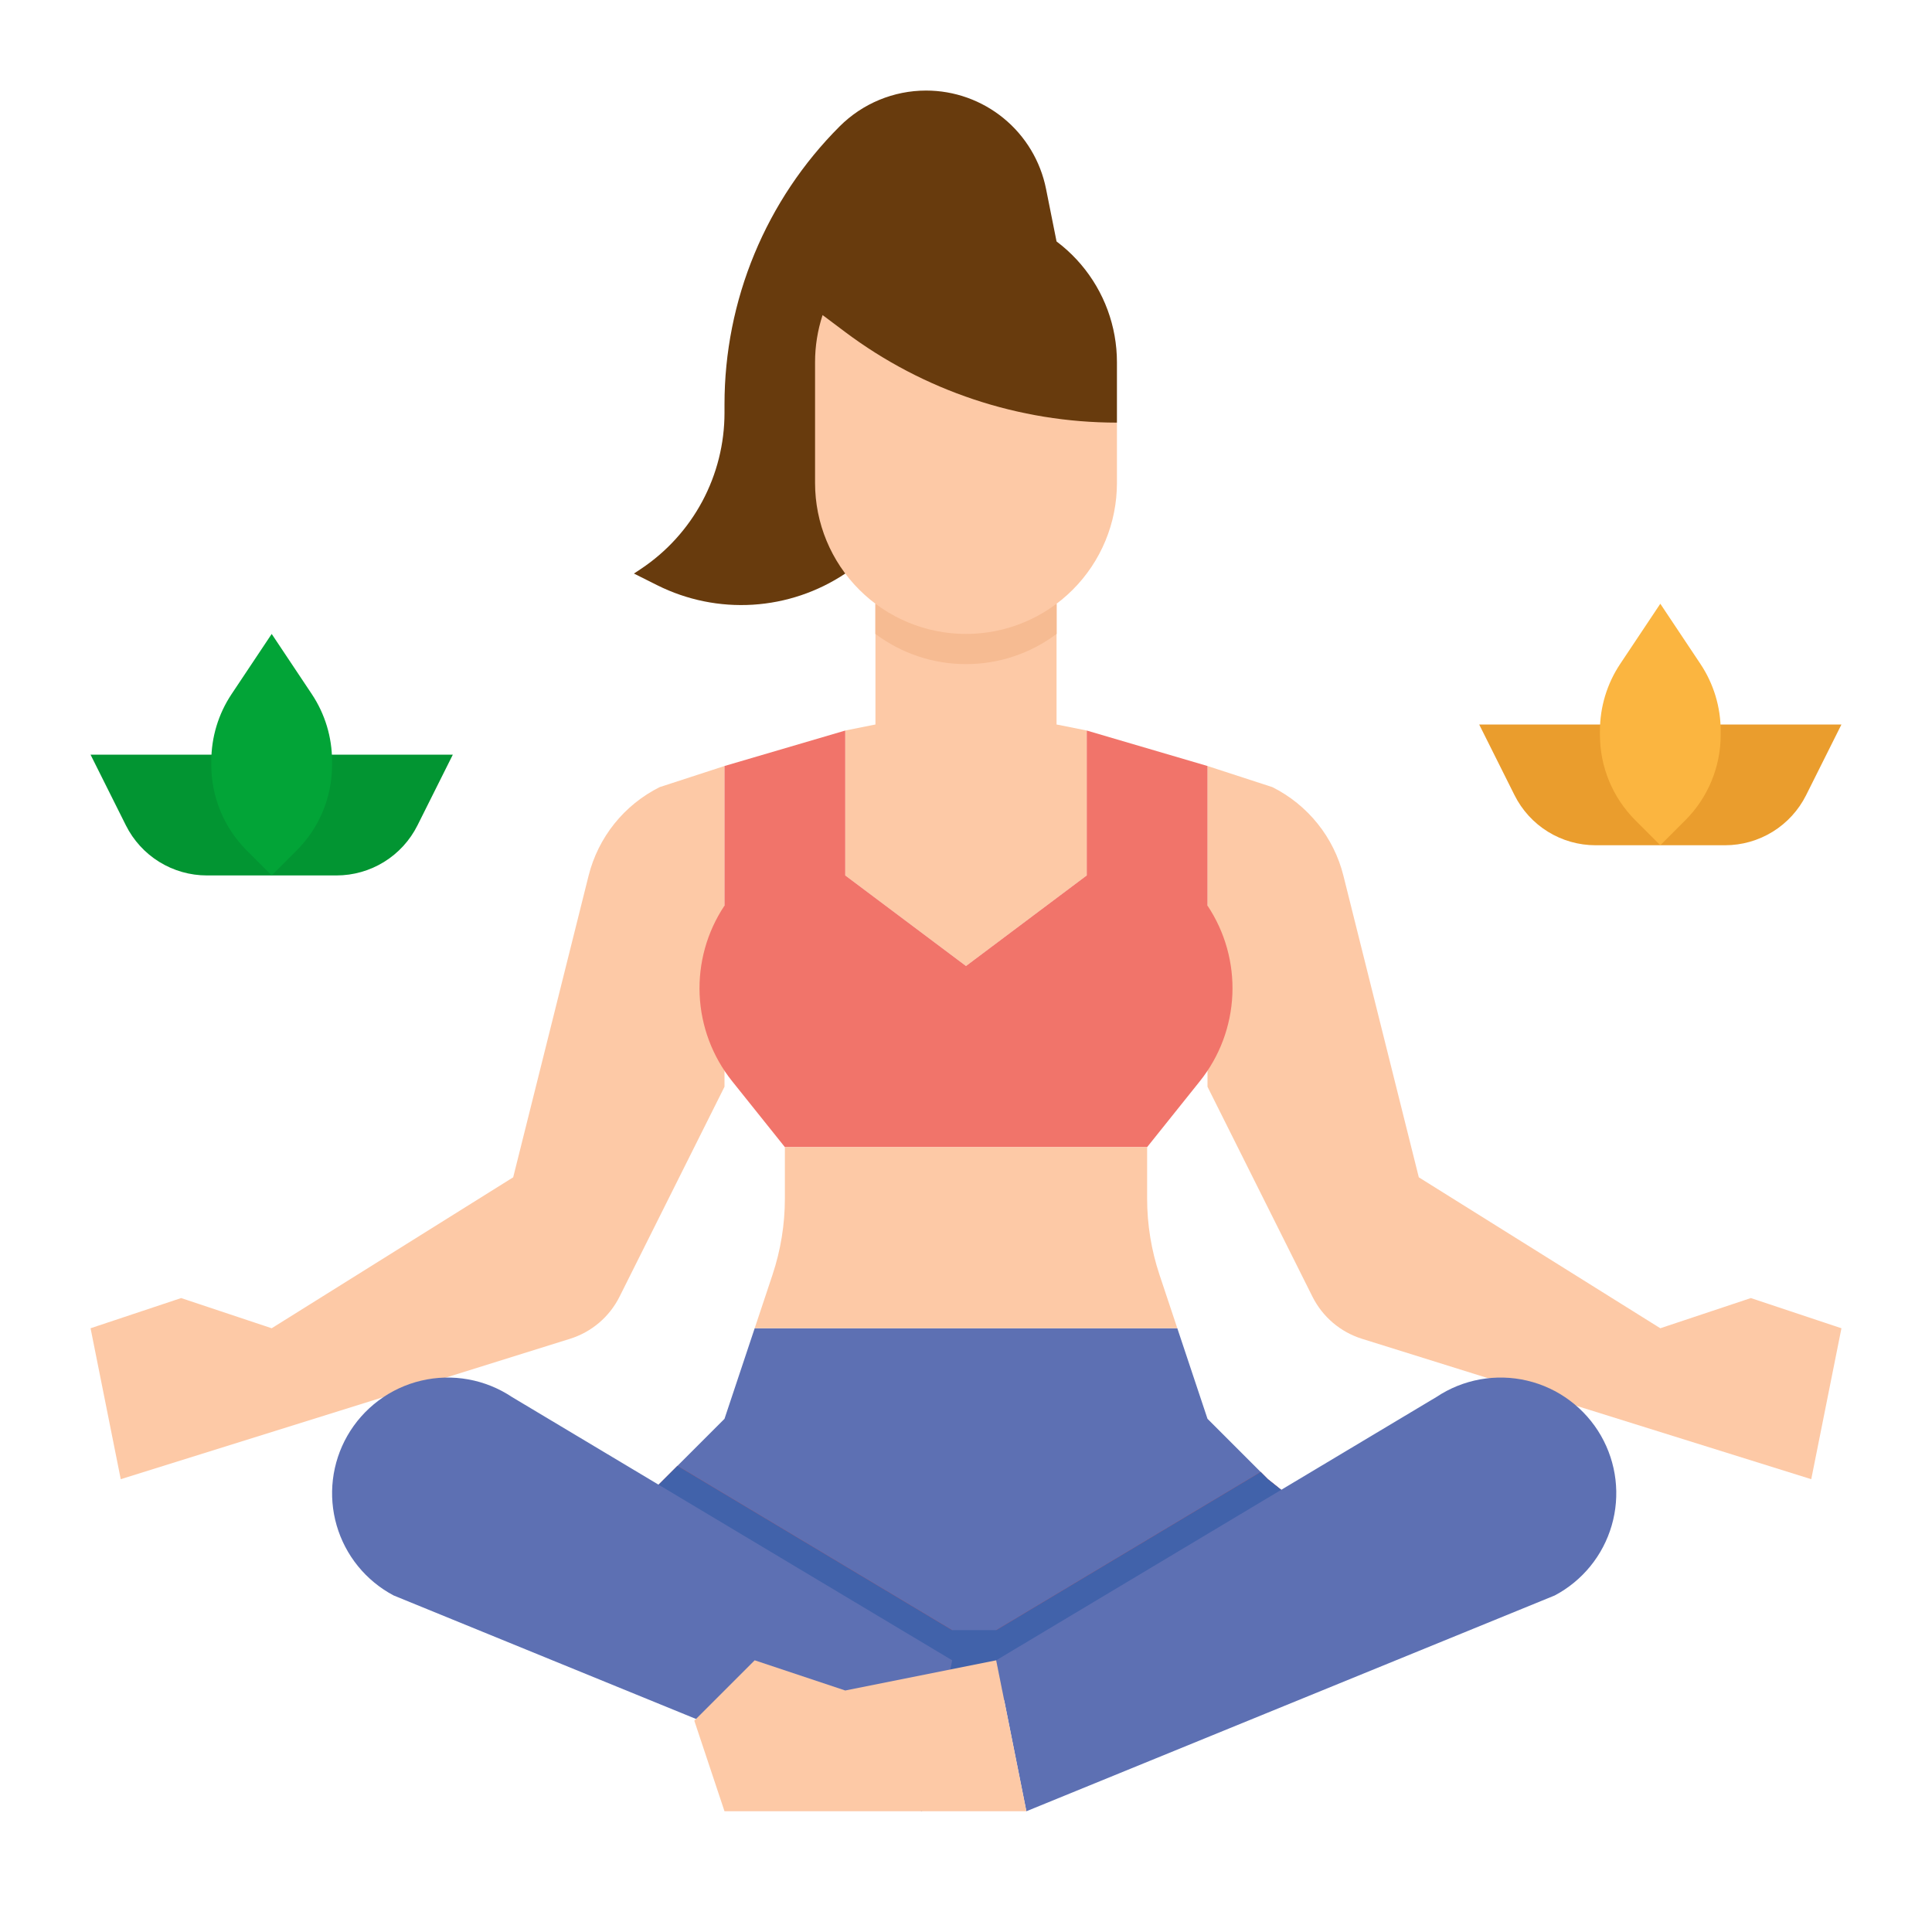
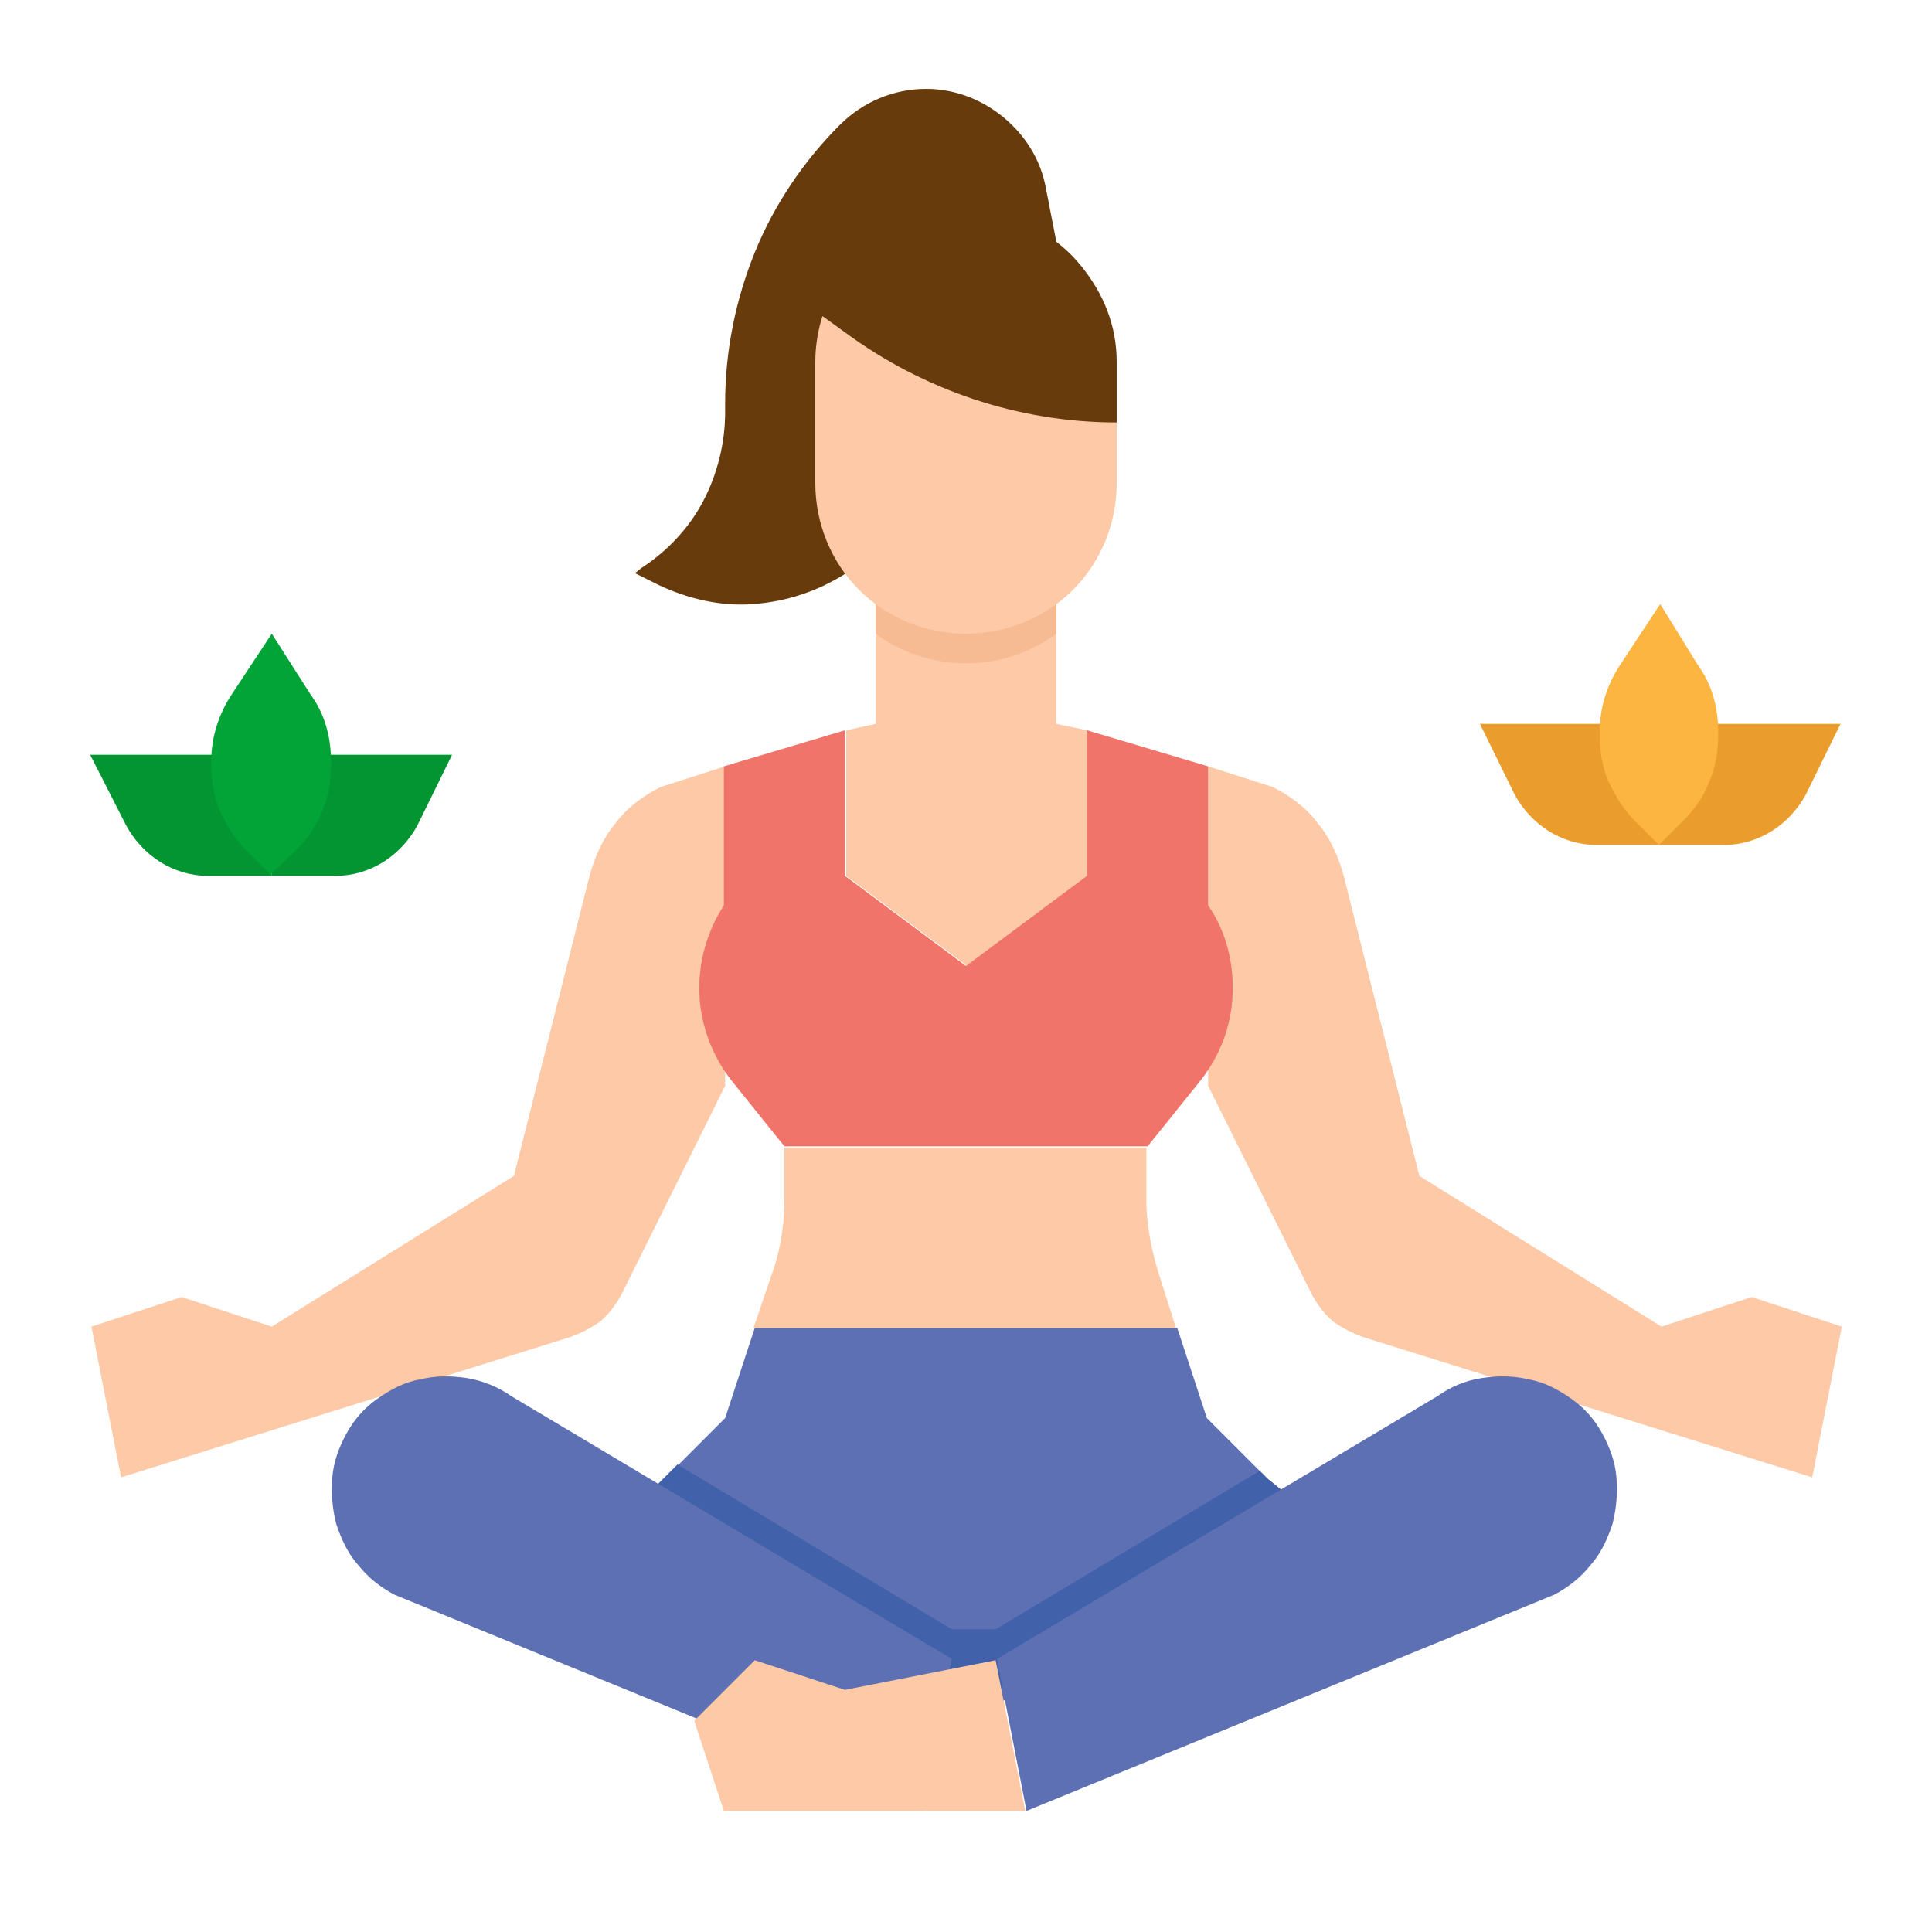
- <svg xmlns="http://www.w3.org/2000/svg" viewBox="0 0 150 150" fill="none">
-   <path d="M128.906 65.625H123.877C122.571 65.625 121.291 65.261 120.18 64.575C119.07 63.888 118.172 62.906 117.588 61.738L114.844 56.25H128.906V65.625Z" fill="#EA9D2D" />
-   <path d="M128.906 65.625H133.936C135.241 65.625 136.521 65.261 137.632 64.575C138.743 63.888 139.641 62.906 140.225 61.738L142.969 56.25H128.906V65.625Z" fill="#EA9D2D" />
-   <path d="M128.906 46.875L125.793 51.544C124.766 53.084 124.219 54.894 124.219 56.745V57.054C124.219 58.285 124.461 59.505 124.932 60.642C125.404 61.779 126.094 62.813 126.965 63.684L128.906 65.625L130.848 63.684C131.718 62.813 132.409 61.779 132.88 60.642C133.351 59.505 133.594 58.285 133.594 57.054V56.745C133.594 54.894 133.046 53.084 132.019 51.544L128.906 46.875Z" fill="#FBB540" />
-   <path d="M51.562 114.844L56.25 110.156L58.594 103.125H91.406L93.75 110.156L98.438 114.844L103.125 118.594L75 133.594L46.875 119.531L51.562 114.844Z" fill="#5D70B3" />
-   <path d="M73.928 126.563L72.747 132.466L46.875 119.531L51.562 114.844L52.6 113.807L73.928 126.563Z" fill="#CF5252" />
-   <path d="M103.125 118.594L78.39 131.786L77.344 126.563L97.878 114.284L98.438 114.844L103.125 118.594Z" fill="#CF5252" />
-   <path d="M56.25 59.473L51.214 61.113C49.853 61.794 48.656 62.76 47.703 63.947C46.752 65.134 46.068 66.513 45.698 67.989L39.844 91.406L21.094 103.125L14.062 100.781L7.031 103.125L9.375 114.844L44.258 103.943C45.086 103.684 45.853 103.261 46.513 102.7C47.173 102.138 47.713 101.449 48.101 100.673L56.25 84.375V59.473Z" fill="#FDC9A6" />
-   <path d="M93.75 59.473L98.786 61.112C100.147 61.792 101.344 62.759 102.297 63.946C103.249 65.132 103.933 66.511 104.302 67.987L110.156 91.406L128.906 103.125L135.938 100.781L142.969 103.125L140.625 114.844L105.742 103.943C104.914 103.684 104.147 103.261 103.487 102.7C102.827 102.138 102.287 101.449 101.899 100.673L93.75 84.375V59.473Z" fill="#FDC9A6" />
-   <path d="M82.031 18.75L81.214 14.665C80.784 12.512 79.621 10.575 77.923 9.184C76.225 7.792 74.098 7.031 71.902 7.031C69.384 7.031 66.969 8.032 65.188 9.813C62.354 12.646 60.106 16.01 58.573 19.712C57.039 23.414 56.25 27.382 56.25 31.389V32.051C56.25 34.448 55.658 36.808 54.527 38.922C53.396 41.035 51.76 42.837 49.766 44.167L49.219 44.531L51.035 45.44C53.331 46.588 55.89 47.108 58.452 46.949C61.014 46.789 63.489 45.955 65.625 44.531L82.031 18.75Z" fill="#683B0D" />
-   <path d="M84.375 56.719L82.031 56.25V46.875H67.969V56.25L65.625 56.719V67.969L75 75L84.375 67.969V56.719Z" fill="#FDC9A6" />
-   <path d="M82.031 46.875V49.219C80.003 50.74 77.536 51.562 75 51.562C72.464 51.562 69.997 50.74 67.969 49.219V46.875H82.031Z" fill="#FDC9A6" />
-   <path d="M84.375 56.719L93.75 59.473V70.312C95.111 72.353 95.786 74.774 95.68 77.224C95.574 79.674 94.691 82.027 93.159 83.943L89.062 89.062H60.938L56.842 83.943C55.309 82.027 54.426 79.674 54.32 77.224C54.214 74.774 54.89 72.353 56.25 70.312V59.473L65.625 56.719V67.969L75 75L84.375 67.969V56.719Z" fill="#F1746A" />
-   <path d="M60.938 89.062V93.051C60.938 95.066 60.613 97.068 59.975 98.98L58.594 103.125H91.406L90.025 98.98C89.387 97.068 89.062 95.066 89.062 93.051V89.062H60.938Z" fill="#FDC9A6" />
-   <path d="M103.125 118.594L98.438 114.844L97.878 114.284L77.344 126.563H73.928L52.6 113.807L51.562 114.844L46.875 119.531L72.747 131.25H78.39L103.125 118.594Z" fill="#4162AA" />
-   <path d="M82.031 46.875V49.219C80.003 50.74 77.536 51.562 75 51.562C72.464 51.562 69.997 50.74 67.969 49.219V46.875H82.031Z" fill="#F6BB92" />
-   <path d="M21.094 67.969H16.064C14.759 67.969 13.479 67.605 12.368 66.919C11.257 66.232 10.359 65.25 9.775 64.082L7.031 58.594H21.094V67.969Z" fill="#029532" />
-   <path d="M21.094 67.969H26.123C27.429 67.969 28.709 67.605 29.82 66.919C30.93 66.232 31.828 65.25 32.412 64.082L35.156 58.594H21.094V67.969Z" fill="#029532" />
-   <path d="M79.688 140.625L120.709 123.871C121.773 123.308 122.713 122.536 123.473 121.603C124.233 120.669 124.797 119.592 125.132 118.436C125.468 117.28 125.567 116.068 125.425 114.873C125.283 113.678 124.902 112.523 124.305 111.478C123.694 110.409 122.869 109.477 121.883 108.74C120.897 108.002 119.769 107.476 118.571 107.193C117.372 106.91 116.129 106.877 114.917 107.095C113.705 107.313 112.551 107.778 111.526 108.461L77.344 128.906L79.688 140.625Z" fill="#5D70B3" />
-   <path d="M71.583 140.625L30.562 123.871C29.498 123.308 28.558 122.536 27.798 121.603C27.038 120.669 26.474 119.592 26.139 118.436C25.803 117.28 25.704 116.068 25.846 114.873C25.988 113.678 26.369 112.523 26.966 111.478C27.577 110.409 28.401 109.477 29.388 108.74C30.374 108.002 31.502 107.476 32.7 107.193C33.898 106.91 35.142 106.877 36.354 107.095C37.566 107.313 38.72 107.778 39.745 108.461L73.927 128.906L71.583 140.625Z" fill="#5D70B3" />
-   <path d="M77.344 128.906L65.625 131.25L58.594 128.906L53.906 133.594L56.25 140.625H79.688L77.344 128.906Z" fill="#FDC9A6" />
-   <path d="M86.719 32.812V37.5C86.719 40.608 85.484 43.589 83.286 45.786C81.089 47.984 78.108 49.219 75 49.219C71.892 49.219 68.911 47.984 66.714 45.786C64.516 43.589 63.281 40.608 63.281 37.5V28.125C63.28 26.881 63.477 25.645 63.865 24.463L86.719 32.812Z" fill="#FDC9A6" />
-   <path d="M86.719 28.125V32.812C79.112 32.812 71.71 30.345 65.625 25.781L63.867 24.463C64.737 21.815 66.523 19.564 68.903 18.114C71.283 16.664 74.102 16.11 76.854 16.551C79.606 16.992 82.111 18.399 83.919 20.521C85.727 22.642 86.719 25.338 86.719 28.125Z" fill="#683B0D" />
-   <path d="M21.094 49.219L17.981 53.888C16.954 55.428 16.406 57.238 16.406 59.089V59.398C16.406 60.629 16.649 61.848 17.12 62.986C17.591 64.123 18.282 65.157 19.152 66.027L21.094 67.969L23.035 66.027C23.906 65.157 24.596 64.123 25.068 62.986C25.539 61.848 25.781 60.629 25.781 59.398V59.089C25.781 57.238 25.233 55.428 24.207 53.888L21.094 49.219Z" fill="#02A437" />
+ <svg xmlns="http://www.w3.org/2000/svg" class="meditation" viewBox="0 0 150 150" style="enable-background:new 0 0 150 150;" xml:space="preserve">
+   <style type="text/css">
+ 	.st0{fill:#5D70B3;}
+ 	.st1{fill:#CF5252;}
+ 	.st2{fill:#FDC9A6;}
+ 	.st3{fill:#683B0D;}
+ 	.st4{fill:#F1746A;}
+ 	.st5{fill:#4162AA;}
+ 	.st6{fill:#F6BB92;}
+ 	.st7{fill:#EA9D2D;}
+ 	.st8{fill:#FBB540;}
+ 	.st9{fill:#029532;}
+ 	.st10{fill:#02A437;}
+ </style>
+   <g class="character">
+     <path fill="#5D70B3" d="M51.6,114.8l4.7-4.7l2.3-7h32.8l2.3,7l4.7,4.7l4.7,3.8l-28.1,15l-28.1-14.1L51.6,114.8z" />
+     <path fill="#CF5252" d="M73.9,126.6l-1.2,5.9l-25.9-12.9l4.7-4.7l1-1L73.9,126.6z" />
+     <path fill="#CF5252" d="M103.1,118.6l-24.7,13.2l-1-5.2l20.5-12.3l0.6,0.6L103.1,118.6z" />
+     <path fill="#FDC9A6" d="M56.3,59.5l-5,1.6c-1.4,0.7-2.6,1.6-3.5,2.8c-1,1.2-1.6,2.6-2,4l-5.9,23.4l-18.8,11.7l-7-2.3l-7,2.3l2.3,11.7       l34.9-10.9c0.8-0.3,1.6-0.7,2.3-1.2c0.7-0.6,1.2-1.3,1.6-2l8.1-16.3V59.5z" />
+     <path fill="#FDC9A6" d="M93.8,59.5l5,1.6c1.4,0.7,2.6,1.6,3.5,2.8c1,1.2,1.6,2.6,2,4l5.9,23.4l18.8,11.7l7-2.3l7,2.3l-2.3,11.7       l-34.9-10.9c-0.8-0.3-1.6-0.7-2.3-1.2c-0.7-0.6-1.2-1.3-1.6-2l-8.1-16.3V59.5z" />
+     <path fill="#683B0D" d="M82,18.7l-0.8-4.1c-0.4-2.2-1.6-4.1-3.3-5.5c-1.7-1.4-3.8-2.2-6-2.2c-2.5,0-4.9,1-6.7,2.8       c-2.8,2.8-5.1,6.2-6.6,9.9c-1.5,3.7-2.3,7.7-2.3,11.7v0.7c0,2.4-0.6,4.8-1.7,6.9c-1.1,2.1-2.8,3.9-4.8,5.2l-0.5,0.4l1.8,0.9       c2.3,1.1,4.9,1.7,7.4,1.5c2.6-0.2,5-1,7.2-2.4L82,18.7z" />
+     <path fill="#FDC9A6" d="M84.4,56.7L82,56.2v-9.4H68v9.4l-2.3,0.5V68l9.4,7l9.4-7V56.7z" />
+     <path fill="#FDC9A6" d="M82,46.9v2.3c-2,1.5-4.5,2.3-7,2.3s-5-0.8-7-2.3v-2.3H82z" />
+     <path fill="#F1746A" d="M84.4,56.7l9.4,2.8v10.8c1.4,2,2,4.5,1.9,6.9c-0.1,2.5-1,4.8-2.5,6.7l-4.1,5.1H60.9l-4.1-5.1       c-1.5-1.9-2.4-4.3-2.5-6.7c-0.1-2.5,0.6-4.9,1.9-6.9V59.5l9.4-2.8V68l9.4,7l9.4-7V56.7z" />
+     <path fill="#FDC9A6" d="M60.9,89.1v4c0,2-0.3,4-1,5.9l-1.4,4.1h32.8L90,99c-0.6-1.9-1-3.9-1-5.9v-4H60.9z" />
+     <path fill="#4162AA" d="M103.1,118.6l-4.7-3.8l-0.6-0.6l-20.5,12.3h-3.4l-21.3-12.8l-1,1l-4.7,4.7l25.9,11.7h5.6L103.1,118.6z" />
+     <path fill="#F6BB92" d="M82,46.9v2.3c-2,1.5-4.5,2.3-7,2.3s-5-0.8-7-2.3v-2.3H82z" />
+     <path fill="#5D70B3" d="M79.7,140.6l41-16.8c1.1-0.6,2-1.3,2.8-2.3c0.8-0.9,1.3-2,1.7-3.2c0.3-1.2,0.4-2.4,0.3-3.6       c-0.1-1.2-0.5-2.3-1.1-3.4c-0.6-1.1-1.4-2-2.4-2.7c-1-0.7-2.1-1.3-3.3-1.5c-1.2-0.3-2.4-0.3-3.7-0.1s-2.4,0.7-3.4,1.4l-34.2,20.4       L79.7,140.6z" />
+     <path fill="#5D70B3" d="M71.6,140.6l-41-16.8c-1.1-0.6-2-1.3-2.8-2.3c-0.8-0.9-1.3-2-1.7-3.2c-0.3-1.2-0.4-2.4-0.3-3.6       c0.1-1.2,0.5-2.3,1.1-3.4c0.6-1.1,1.4-2,2.4-2.7c1-0.7,2.1-1.3,3.3-1.5c1.2-0.3,2.4-0.3,3.7-0.1c1.2,0.2,2.4,0.7,3.4,1.4l34.2,20.4       L71.6,140.6z" />
+     <path fill="#FDC9A6" d="M77.3,128.9l-11.7,2.3l-7-2.3l-4.7,4.7l2.3,7h23.4L77.3,128.9z" />
+     <path fill="#FDC9A6" d="M86.7,32.8v4.7c0,3.1-1.2,6.1-3.4,8.3s-5.2,3.4-8.3,3.4s-6.1-1.2-8.3-3.4s-3.4-5.2-3.4-8.3v-9.4       c0-1.2,0.2-2.5,0.6-3.7L86.7,32.8z" />
+     <path fill="#683B0D" d="M86.7,28.1v4.7c-7.6,0-15-2.5-21.1-7l-1.8-1.3c0.9-2.6,2.7-4.9,5-6.3c2.4-1.5,5.2-2,8-1.6       c2.8,0.4,5.3,1.8,7.1,4S86.7,25.3,86.7,28.1z" />
+   </g>
+   <g id="decoration-right">
+     <path fill="#EA9D2D" d="M128.9,65.6h-5c-1.3,0-2.6-0.4-3.7-1.1c-1.1-0.7-2-1.7-2.6-2.8l-2.7-5.5h14.1V65.6z" />
+     <path fill="#EA9D2D" d="M128.9,65.6h5c1.3,0,2.6-0.4,3.7-1.1c1.1-0.7,2-1.7,2.6-2.8l2.7-5.5h-14.1V65.6z" />
+     <path fill="#FBB540" d="M128.9,46.9l-3.1,4.7c-1,1.5-1.6,3.3-1.6,5.2v0.3c0,1.2,0.2,2.5,0.7,3.6c0.5,1.1,1.2,2.2,2,3l1.9,1.9l1.9-1.9       c0.9-0.9,1.6-1.9,2-3c0.5-1.1,0.7-2.4,0.7-3.6v-0.3c0-1.9-0.5-3.7-1.6-5.2L128.9,46.9z" />
+   </g>
+   <g id="decoration-left">
+     <path fill="#029532" d="M21.1,68h-5c-1.3,0-2.6-0.4-3.7-1.1c-1.1-0.7-2-1.7-2.6-2.8L7,58.6h14.1V68z" />
+     <path fill="#029532" d="M21.1,68h5c1.3,0,2.6-0.4,3.7-1.1c1.1-0.7,2-1.7,2.6-2.8l2.7-5.5H21.1V68z" />
+     <path fill="#02A437" d="M21.1,49.2L18,53.9c-1,1.5-1.6,3.3-1.6,5.2v0.3c0,1.2,0.2,2.5,0.7,3.6c0.5,1.1,1.2,2.2,2,3l1.9,1.9L23,66       c0.9-0.9,1.6-1.9,2-3c0.5-1.1,0.7-2.4,0.7-3.6v-0.3c0-1.9-0.5-3.7-1.6-5.2L21.1,49.2z" />
+   </g>
</svg>
